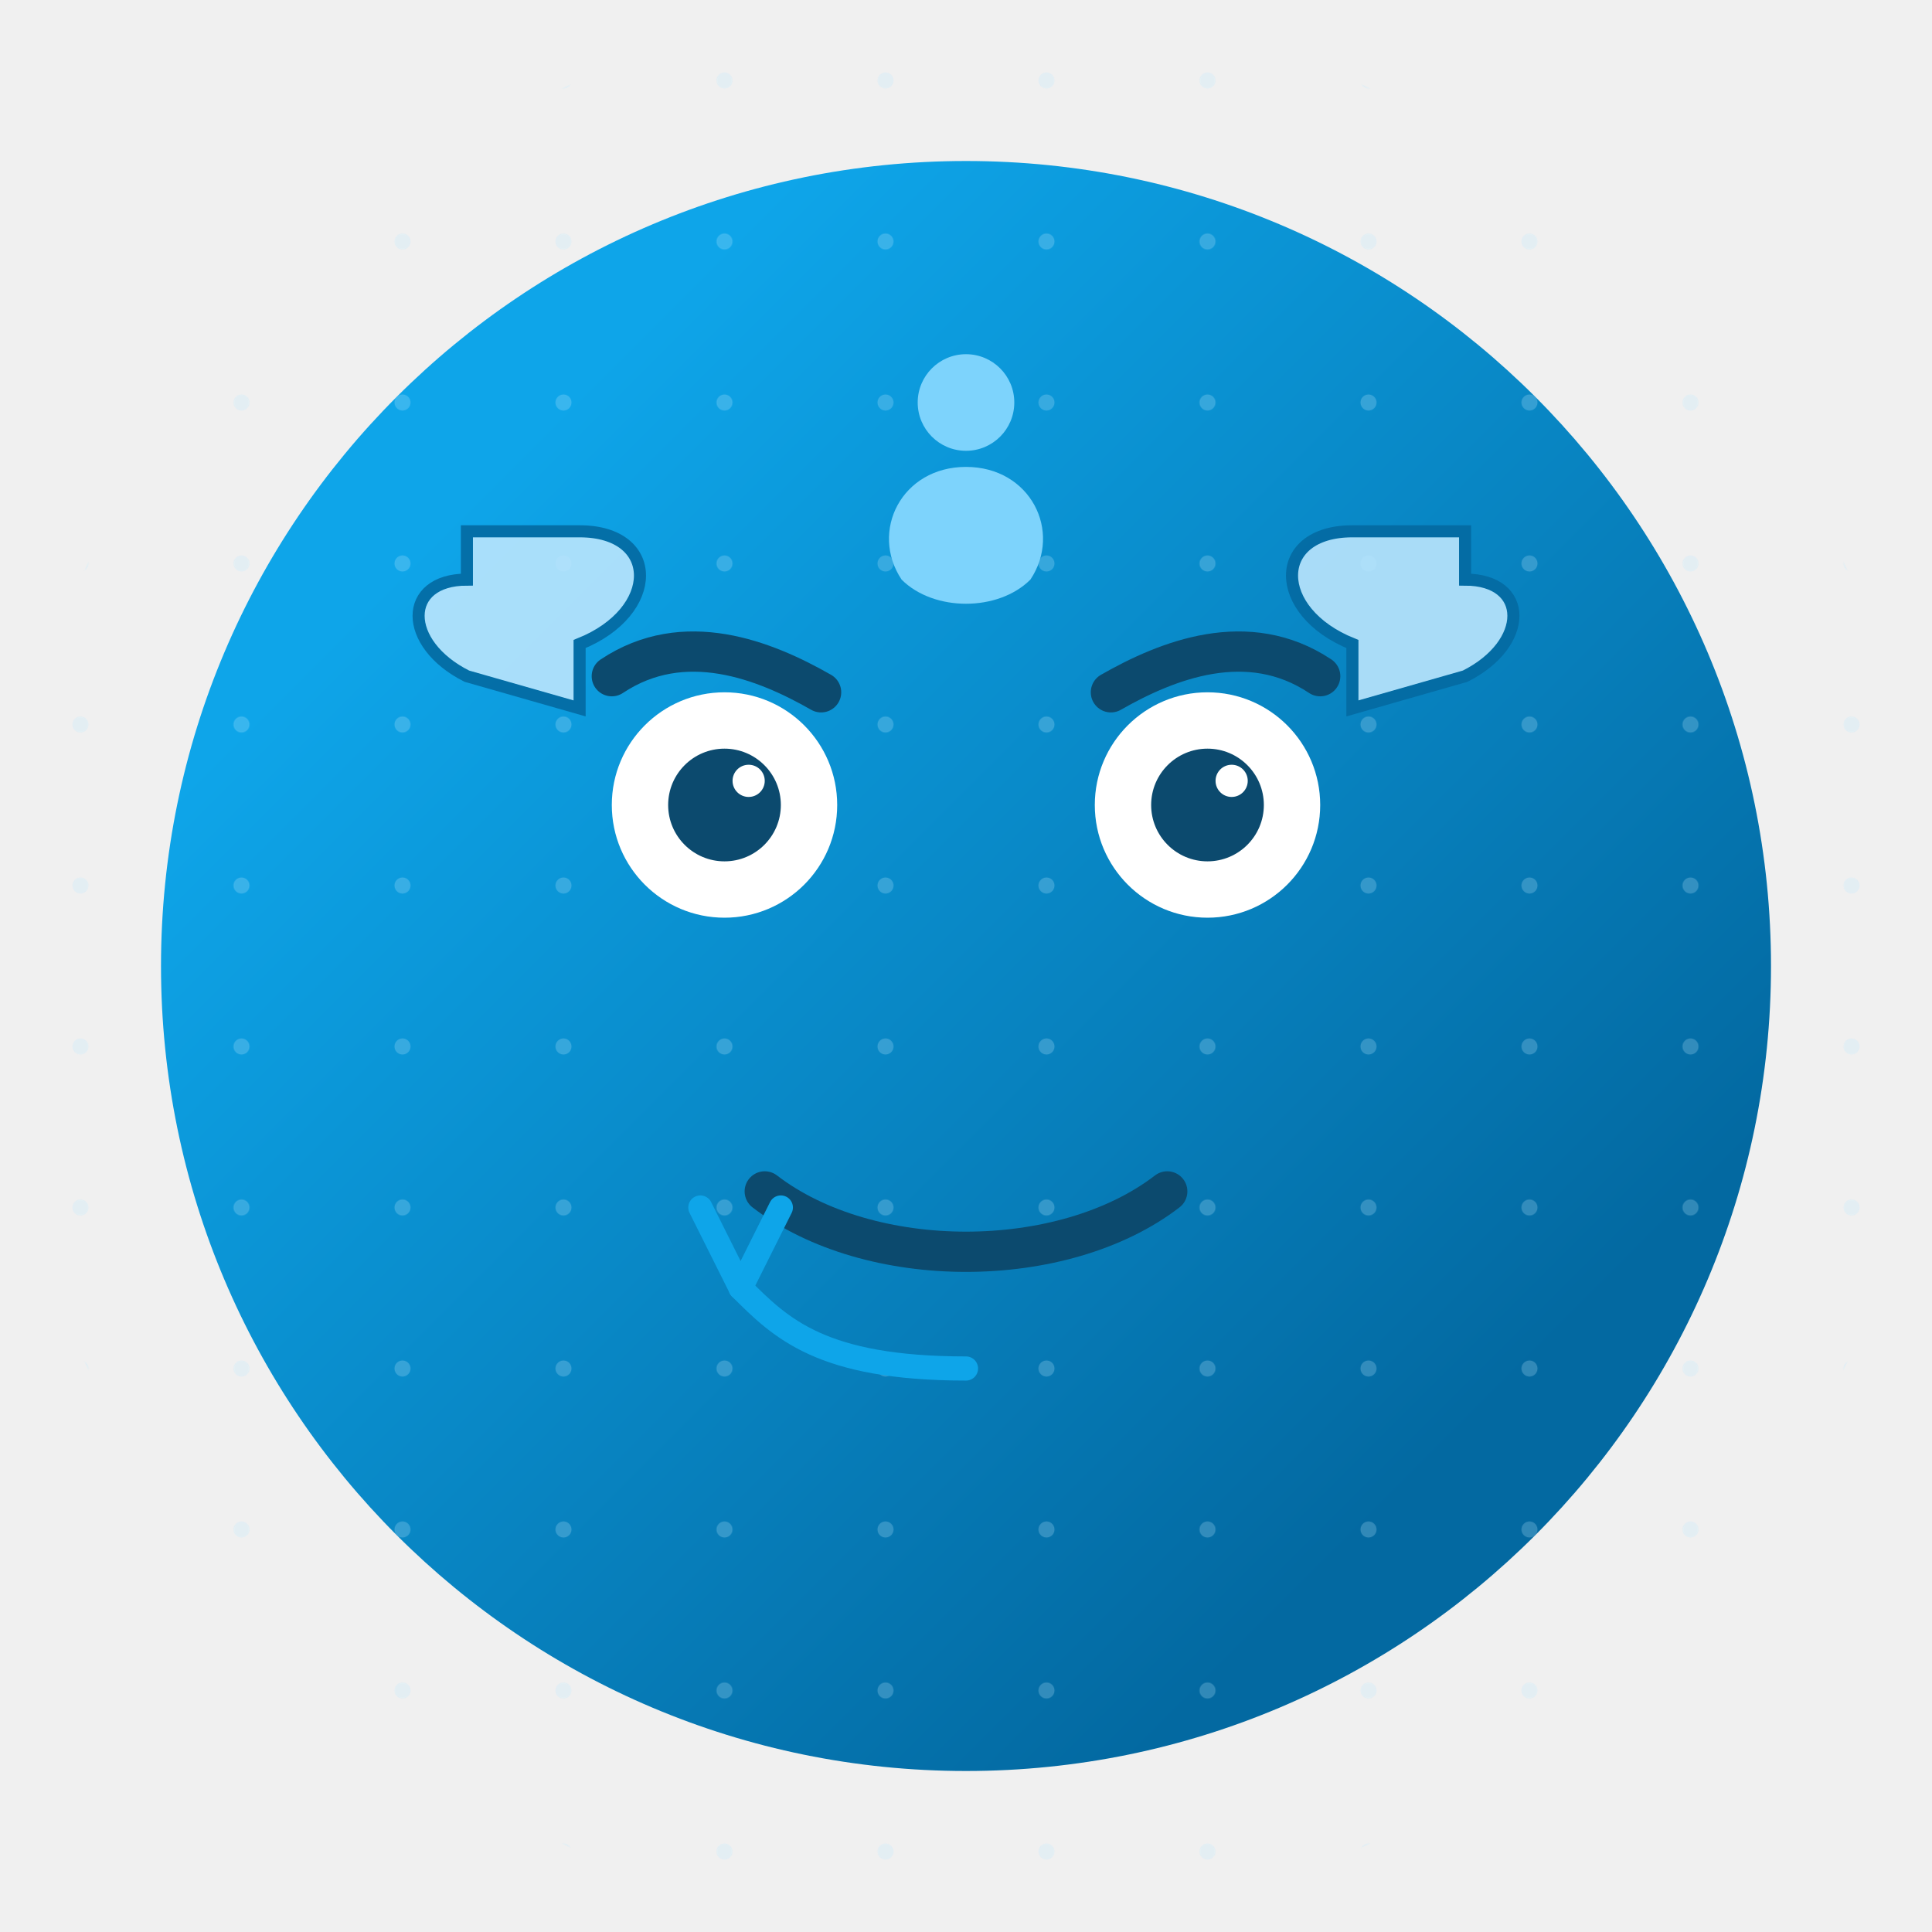
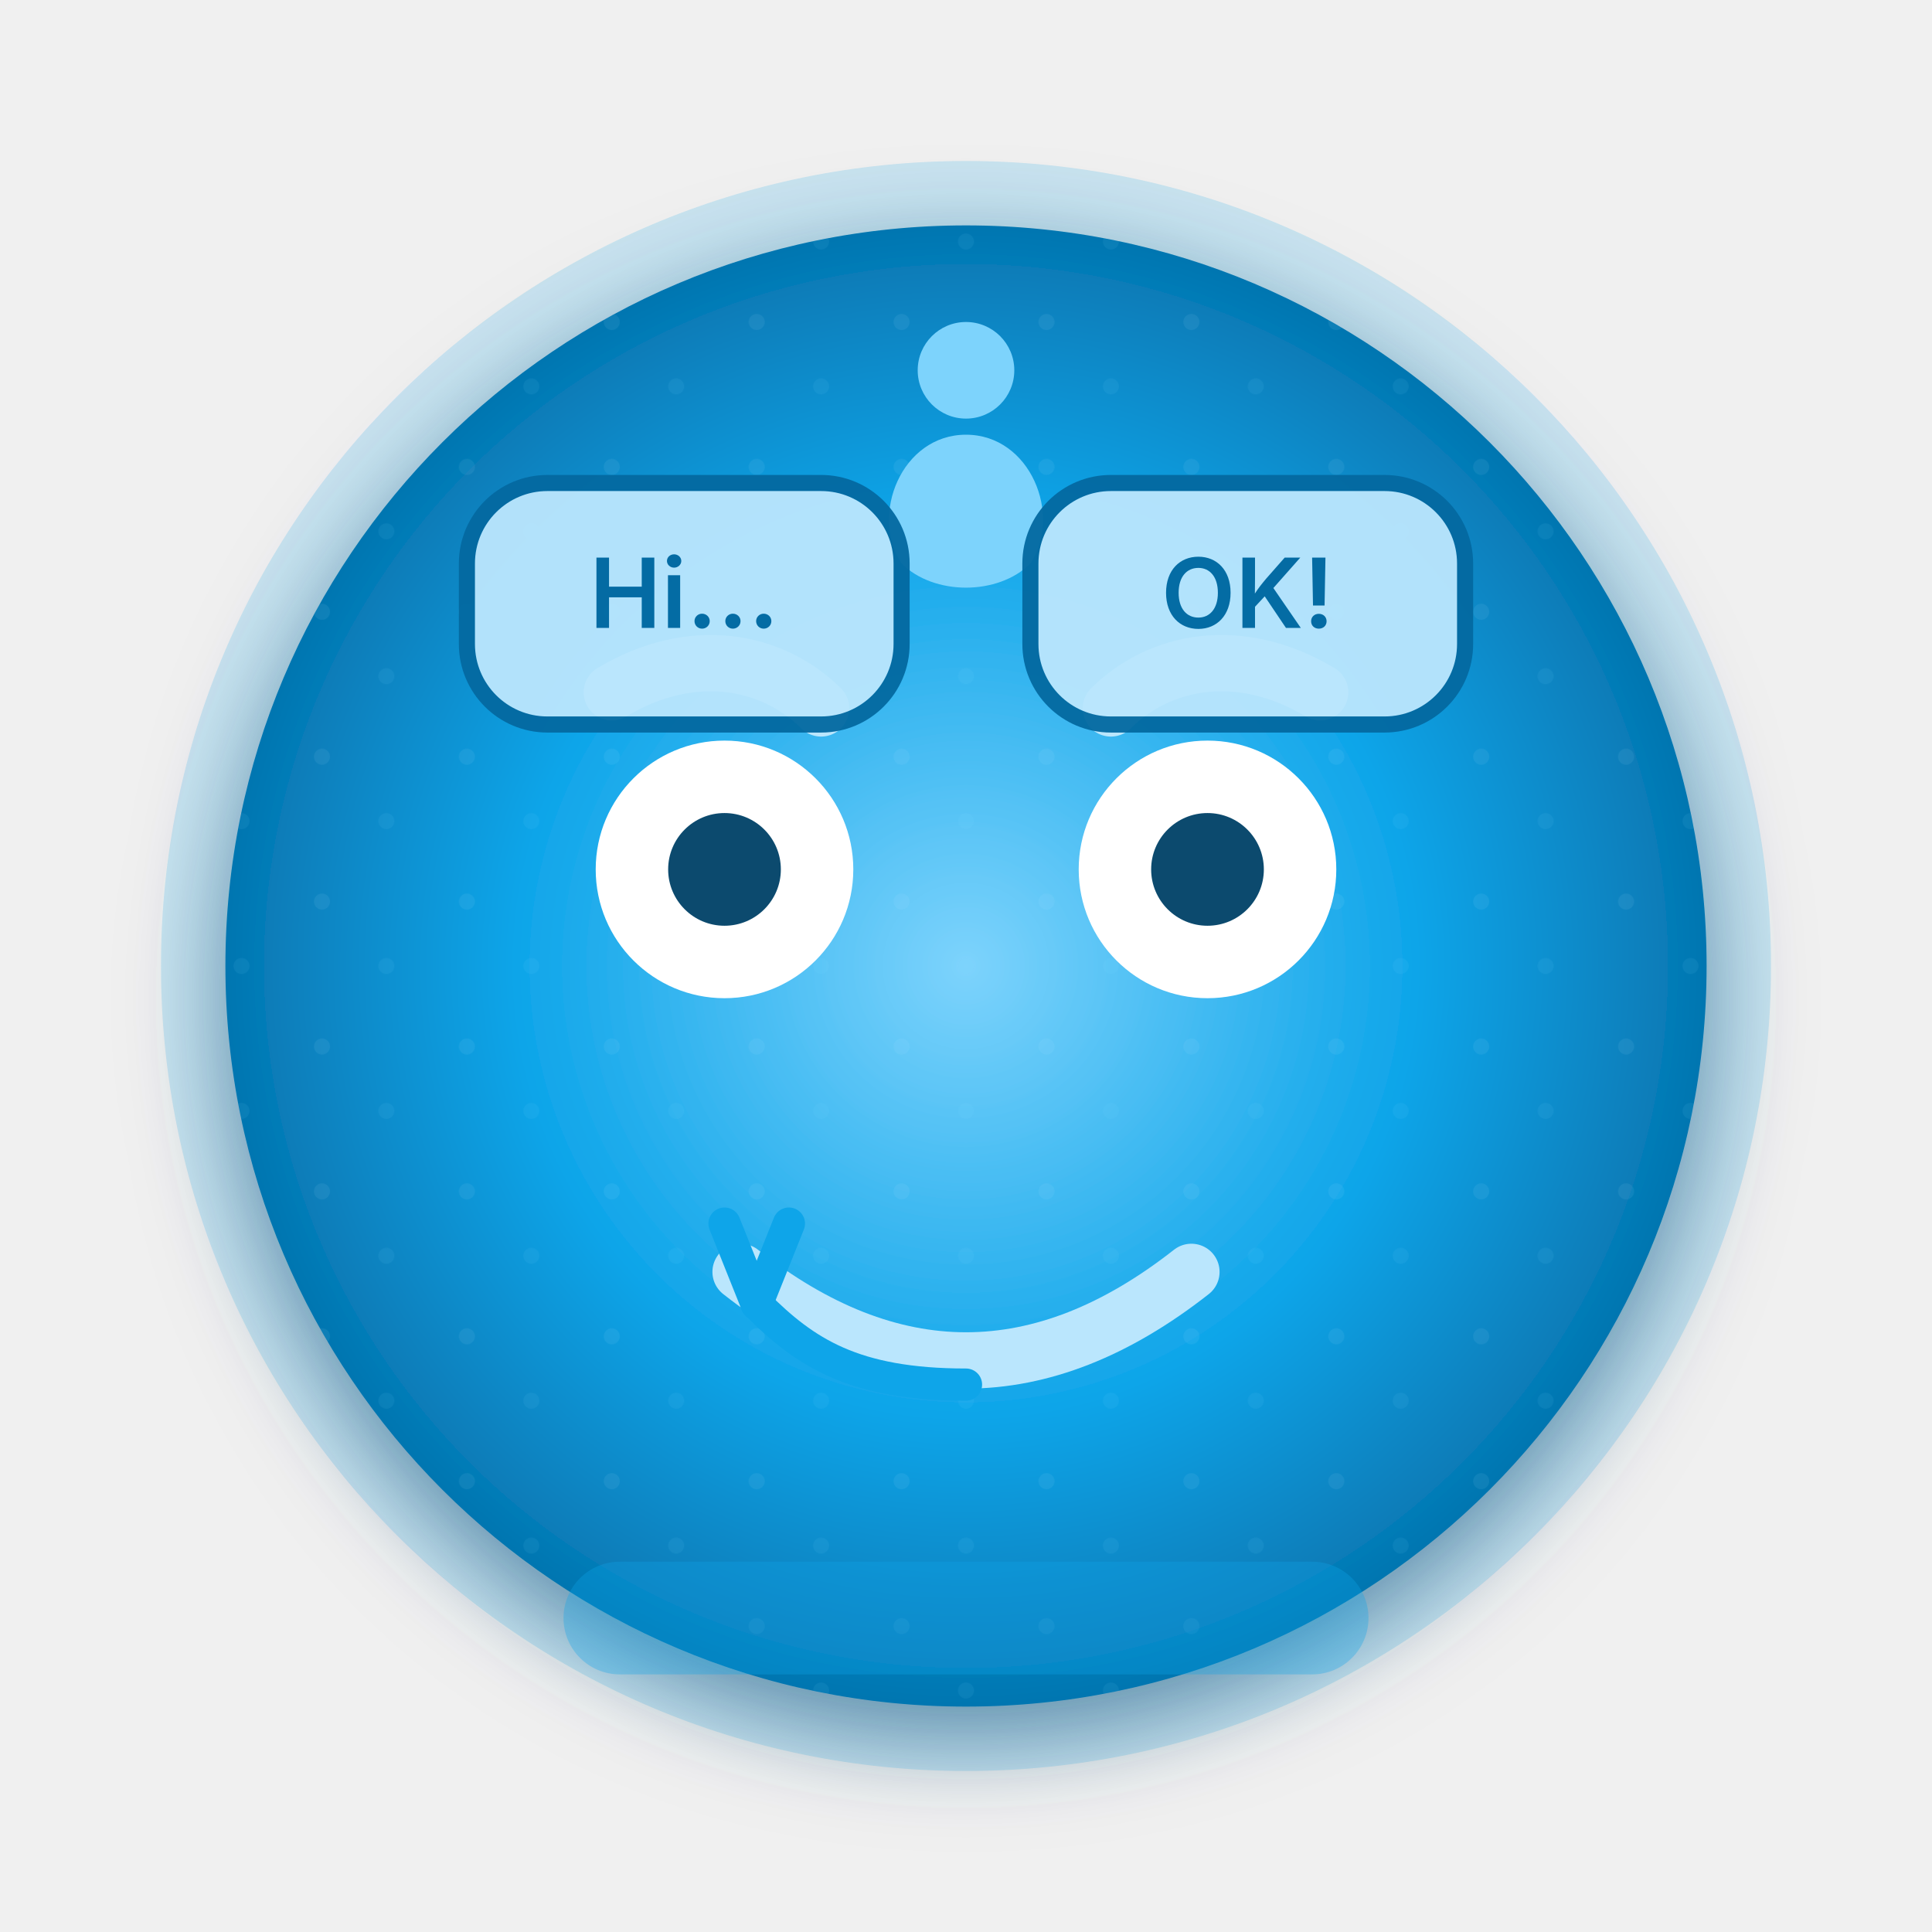
- <svg xmlns="http://www.w3.org/2000/svg" width="240" height="240" viewBox="0 0 240 240" fill="none">
-   <circle cx="120" cy="120" r="100" fill="url(#gradient-face-reply)" />
-   <circle cx="120" cy="120" r="120" fill="url(#patternReply)" opacity="0.25" />
-   <circle cx="90" cy="100" r="14" fill="white" />
-   <circle cx="150" cy="100" r="14" fill="white" />
-   <circle cx="90" cy="100" r="7" fill="#0C4A6E" />
-   <circle cx="150" cy="100" r="7" fill="#0C4A6E" />
-   <circle cx="93" cy="97" r="2" fill="white" />
-   <circle cx="153" cy="97" r="2" fill="white" />
-   <path d="M76 84C85 78 95 82 102 86" stroke="#0C4A6E" stroke-width="5" stroke-linecap="round" />
-   <path d="M164 84C155 78 145 82 138 86" stroke="#0C4A6E" stroke-width="5" stroke-linecap="round" />
-   <path d="M95 148C108 158 132 158 145 148" stroke="#0C4A6E" stroke-width="5" stroke-linecap="round" />
-   <g opacity="0.9">
-     <path d="M58 72C50 72 50 80 58 84L72 88V80C82 76 82 66 72 66H58V72Z" fill="#BAE6FD" stroke="#0369A1" stroke-width="1.5" />
-     <path d="M182 72C190 72 190 80 182 84L168 88V80C158 76 158 66 168 66H182V72Z" fill="#BAE6FD" stroke="#0369A1" stroke-width="1.5" />
-   </g>
-   <path d="M120 58C112 58 108 66 112 72C116 76 124 76 128 72C132 66 128 58 120 58Z" fill="#7DD3FC" />
-   <circle cx="120" cy="50" r="6" fill="#7DD3FC" />
-   <g stroke="#0EA5E9" stroke-width="3" stroke-linecap="round">
-     <path d="M120 170C102 170 97 165 92 160" />
-     <path d="M92 160L97 150" />
-     <path d="M92 160L87 150" />
-   </g>
+ <svg xmlns="http://www.w3.org/2000/svg" width="240" height="240" viewBox="0 0 240 240" fill="none" aria-labelledby="rtitle rdesc" role="img">
  <defs>
-     <linearGradient id="gradient-face-reply" x1="60" y1="60" x2="180" y2="180" gradientUnits="userSpaceOnUse">
-       <stop offset="0%" stop-color="#0EA5E9" />
+     <radialGradient id="replyFace" cx="0.5" cy="0.5" r="0.55">
+       <stop offset="0%" stop-color="#7DD3FC" />
+       <stop offset="55%" stop-color="#0EA5E9" />
+       <stop offset="100%" stop-color="#0369A1" />
+     </radialGradient>
+     <linearGradient id="replyRing" x1="0" y1="0" x2="1" y2="1">
+       <stop offset="0%" stop-color="#BAE6FD" />
+       <stop offset="50%" stop-color="#38BDF8" />
      <stop offset="100%" stop-color="#0369A1" />
    </linearGradient>
-     <pattern id="patternReply" x="0" y="0" width="20" height="20" patternUnits="userSpaceOnUse">
-       <circle cx="10" cy="10" r="1" fill="#BAE6FD" />
+     <filter id="replyGlow" x="-50%" y="-50%" width="200%" height="200%" color-interpolation-filters="sRGB">
+       <feGaussianBlur in="SourceGraphic" stdDeviation="6" result="blur" />
+       <feColorMatrix in="blur" type="matrix" values="0 0 0 0 0.5  0 0 0 0 0.8  0 0 0 0 1  0 0 0 0.55 0" result="col" />
+       <feBlend in="SourceGraphic" in2="col" mode="screen" />
+     </filter>
+     <filter id="replyShadow" x="-50%" y="-50%" width="200%" height="200%">
+       <feDropShadow dx="0" dy="4" stdDeviation="6" flood-color="#034270" flood-opacity="0.55" />
+     </filter>
+     <pattern id="replyDots" width="18" height="18" patternUnits="userSpaceOnUse">
+       <circle cx="4" cy="4" r="1" fill="#BAE6FD" />
+       <circle cx="12" cy="12" r="1" fill="#7DD3FC" />
    </pattern>
+     <style>
+       .r-ring { stroke-dasharray: 12 14; }
+       .r-halo { animation: r-halo 6s ease-in-out infinite; }
+       .r-eye { animation: r-blink 6.5s ease-in-out infinite; transform-origin:center; }
+       .r-eye.right { animation-delay:1.8s; }
+       .r-mouth { animation: r-talk 4.2s ease-in-out infinite; transform-origin:120px 148px; }
+       .r-bubble { animation: r-bob 6s ease-in-out infinite; }
+       .r-bubble.right { animation-delay:2.2s; }
+       .r-fore { animation: r-fore 5.5s ease-in-out infinite; transform-origin:120px 58px; }
+       .r-arrows { animation: r-arrows 5.8s ease-in-out infinite; transform-origin:120px 170px; }
+       @keyframes r-blink { 0%,6%,94%,100% { transform:scaleY(1);} 3%,4% { transform:scaleY(.12);} }
+       @keyframes r-talk { 0%,100% { transform:scale(1);} 50% { transform:scale(1.07);} }
+       @keyframes r-bob { 0%,100% { transform:translateY(0);} 50% { transform:translateY(-10px);} }
+       @keyframes r-fore { 0%,100% { transform:translateY(0);} 50% { transform:translateY(-8px);} }
+       @keyframes r-arrows { 0%,100% { transform:translateY(0);} 50% { transform:translateY(-6px);} }
+       @keyframes r-halo { 0%,100% { opacity:.22; transform:scale(1);} 50% { opacity:.42; transform:scale(1.07);} }
+     </style>
  </defs>
+   <circle cx="120" cy="120" r="100" fill="#0EA5E9" opacity="0.18" class="r-halo" />
+   <circle cx="120" cy="120" r="92" fill="url(#replyFace)" filter="url(#replyShadow)" />
+   <circle cx="120" cy="120" r="92" fill="url(#replyDots)" opacity="0.08" />
+   <g class="r-eye left">
+     <circle cx="90" cy="108" r="16" fill="#FFF" />
+     <circle cx="90" cy="108" r="7" fill="#0C4A6E" />
+   </g>
+   <g class="r-eye right">
+     <circle cx="150" cy="108" r="16" fill="#FFF" />
+     <circle cx="150" cy="108" r="7" fill="#0C4A6E" />
+   </g>
+   <path d="M76 86 C86 80 96 82 102 88" stroke="#BAE6FD" stroke-width="7" stroke-linecap="round" />
+   <path d="M138 88 C144 82 154 80 164 86" stroke="#BAE6FD" stroke-width="7" stroke-linecap="round" />
+   <path class="r-mouth" d="M92 158 Q120 180 148 158" stroke="#BAE6FD" stroke-width="7" stroke-linecap="round" fill="none" />
+   <g class="r-fore">
+     <path d="M120 54 C112 54 108 64 112 70 C116 74 124 74 128 70 C132 64 128 54 120 54 Z" fill="#7DD3FC" />
+     <circle cx="120" cy="46" r="6" fill="#7DD3FC" />
+   </g>
+   <g font-family="Inter, Arial" font-size="12" font-weight="600" fill="#0369A1">
+     <g class="r-bubble" opacity="0.95">
+       <rect x="58" y="60" width="54" height="30" rx="10" fill="#BAE6FD" stroke="#0369A1" stroke-width="2" />
+       <text x="85" y="78" text-anchor="middle">Hi...</text>
+     </g>
+     <g class="r-bubble right" opacity="0.95">
+       <rect x="128" y="60" width="54" height="30" rx="10" fill="#BAE6FD" stroke="#0369A1" stroke-width="2" />
+       <text x="155" y="78" text-anchor="middle">OK!</text>
+     </g>
+   </g>
+   <g class="r-arrows" stroke="#0EA5E9" stroke-width="4" stroke-linecap="round">
+     <path d="M120 172 C106 172 100 168 94 162" />
+     <path d="M94 162 L98 152" />
+     <path d="M94 162 L90 152" />
+   </g>
+   <rect x="70" y="194" width="100" height="14" rx="7" fill="#0EA5E9" opacity="0.32" />
</svg>
